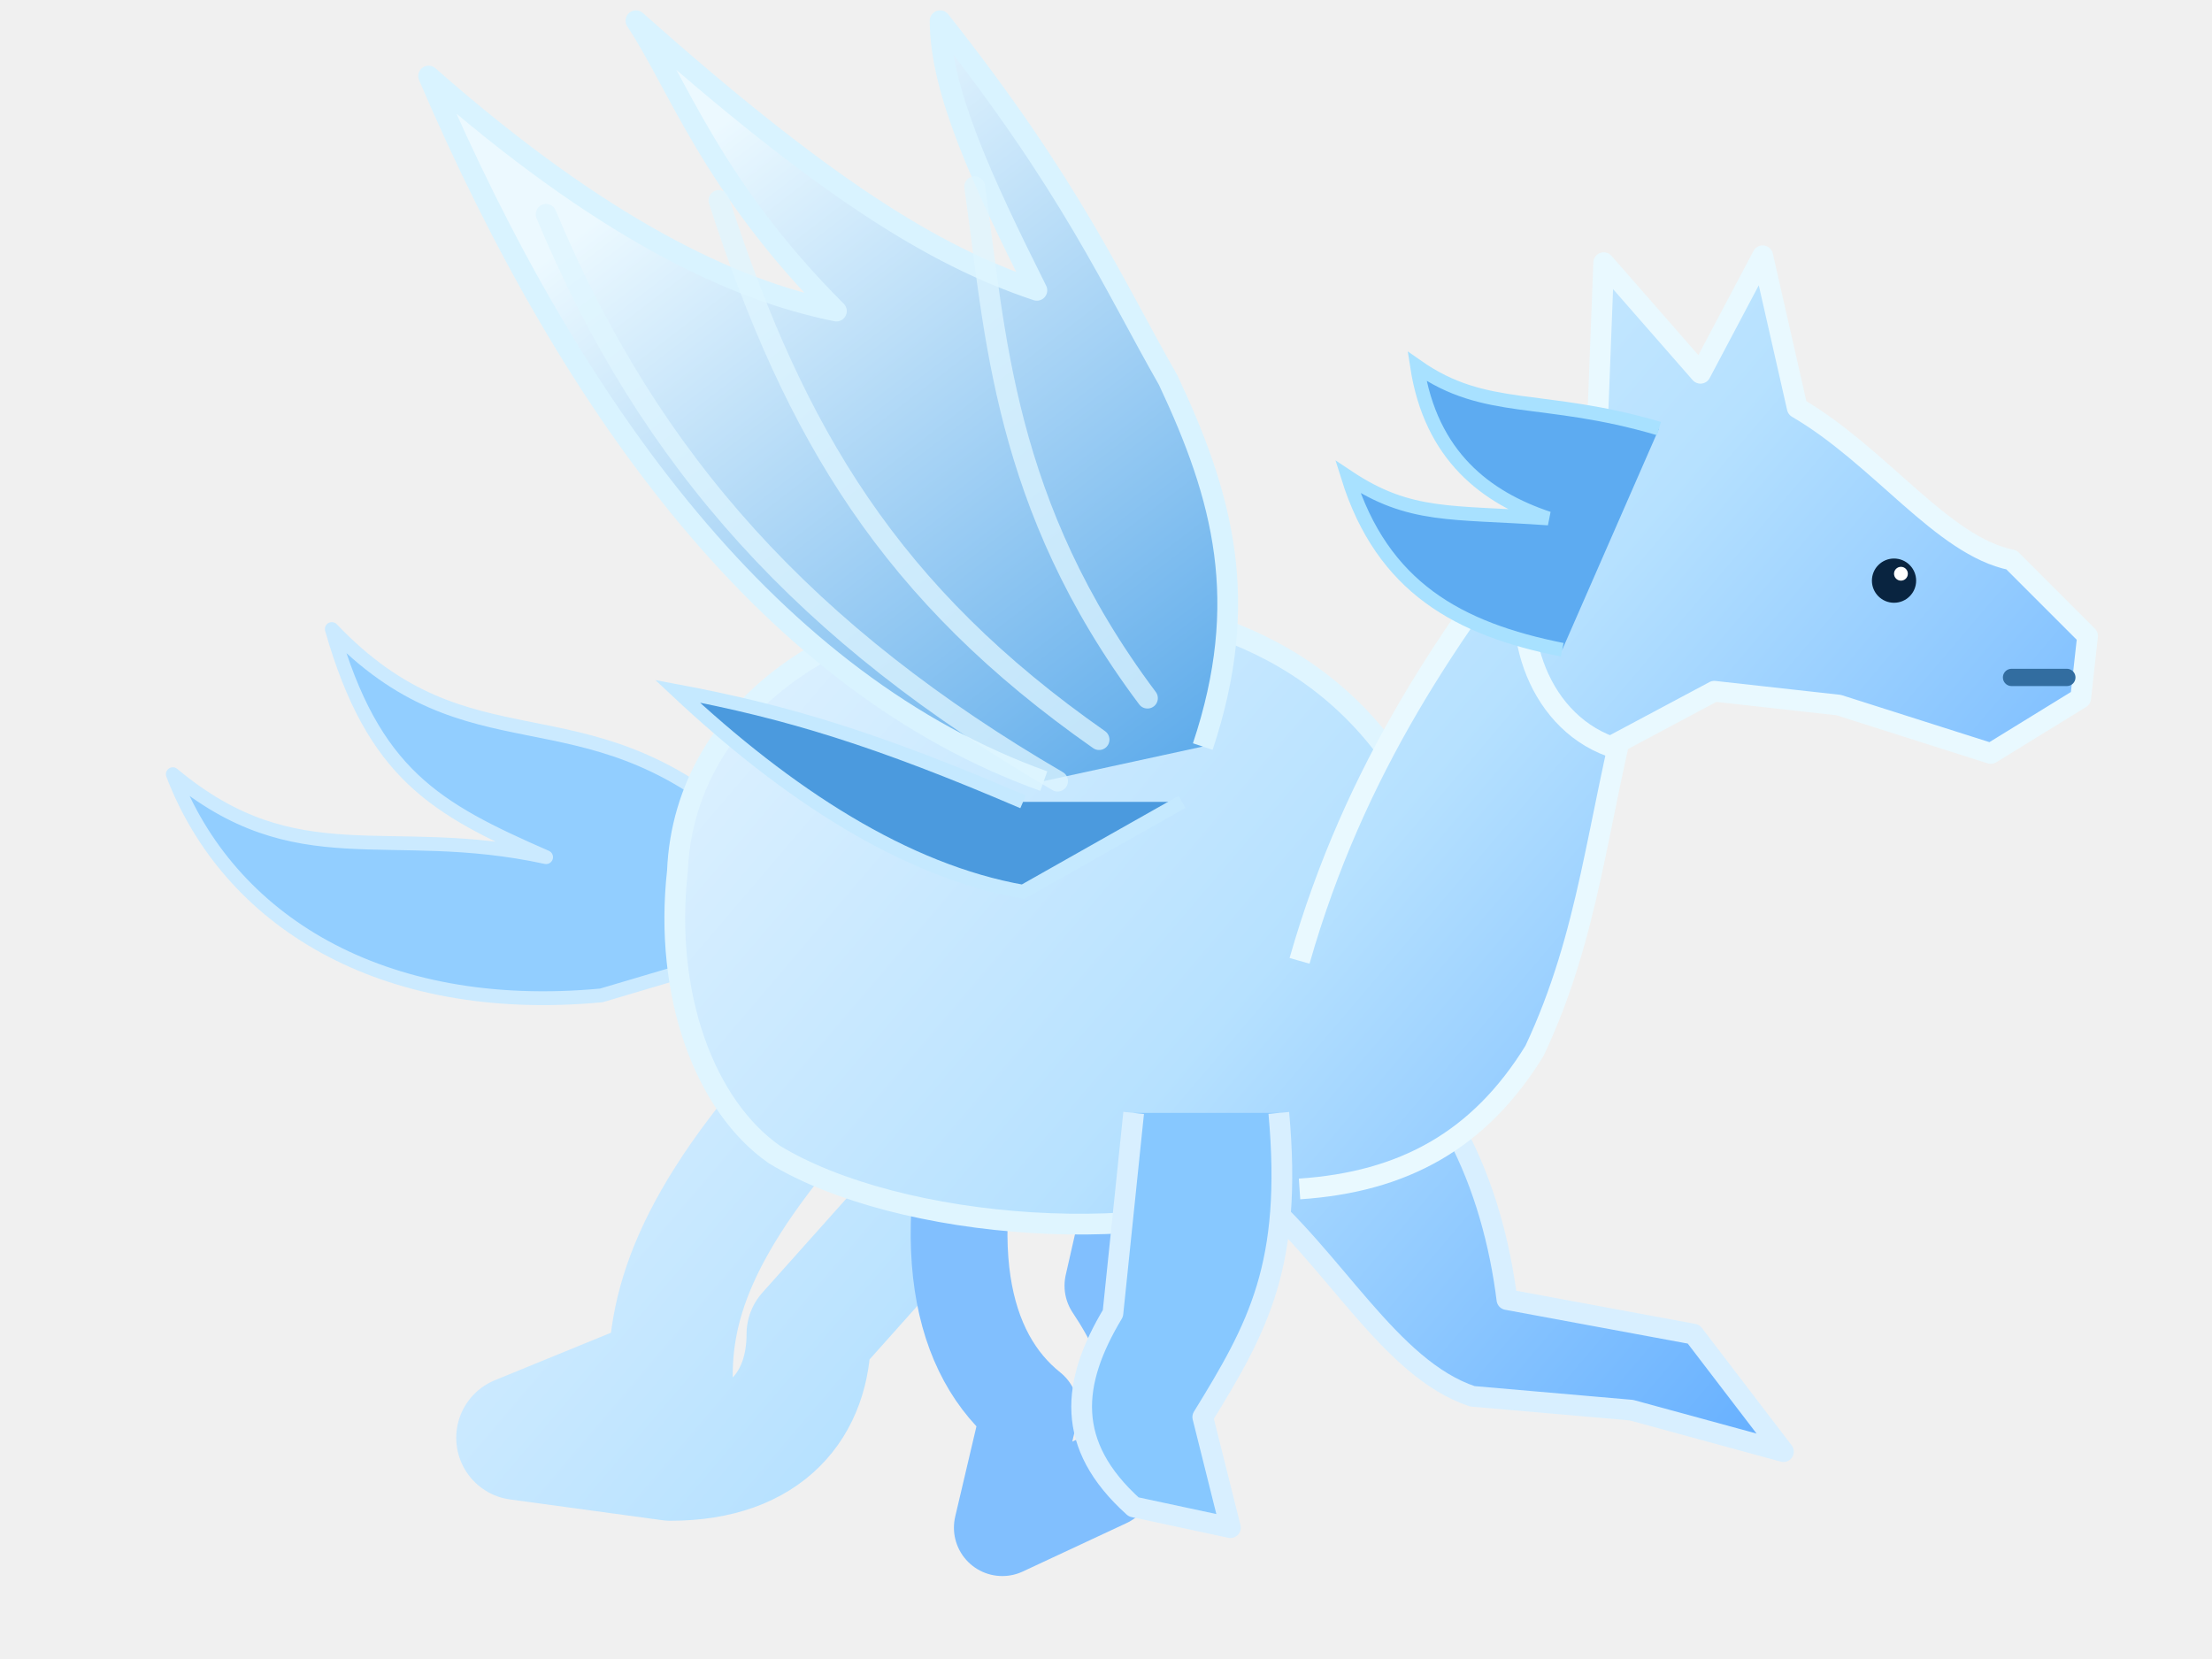
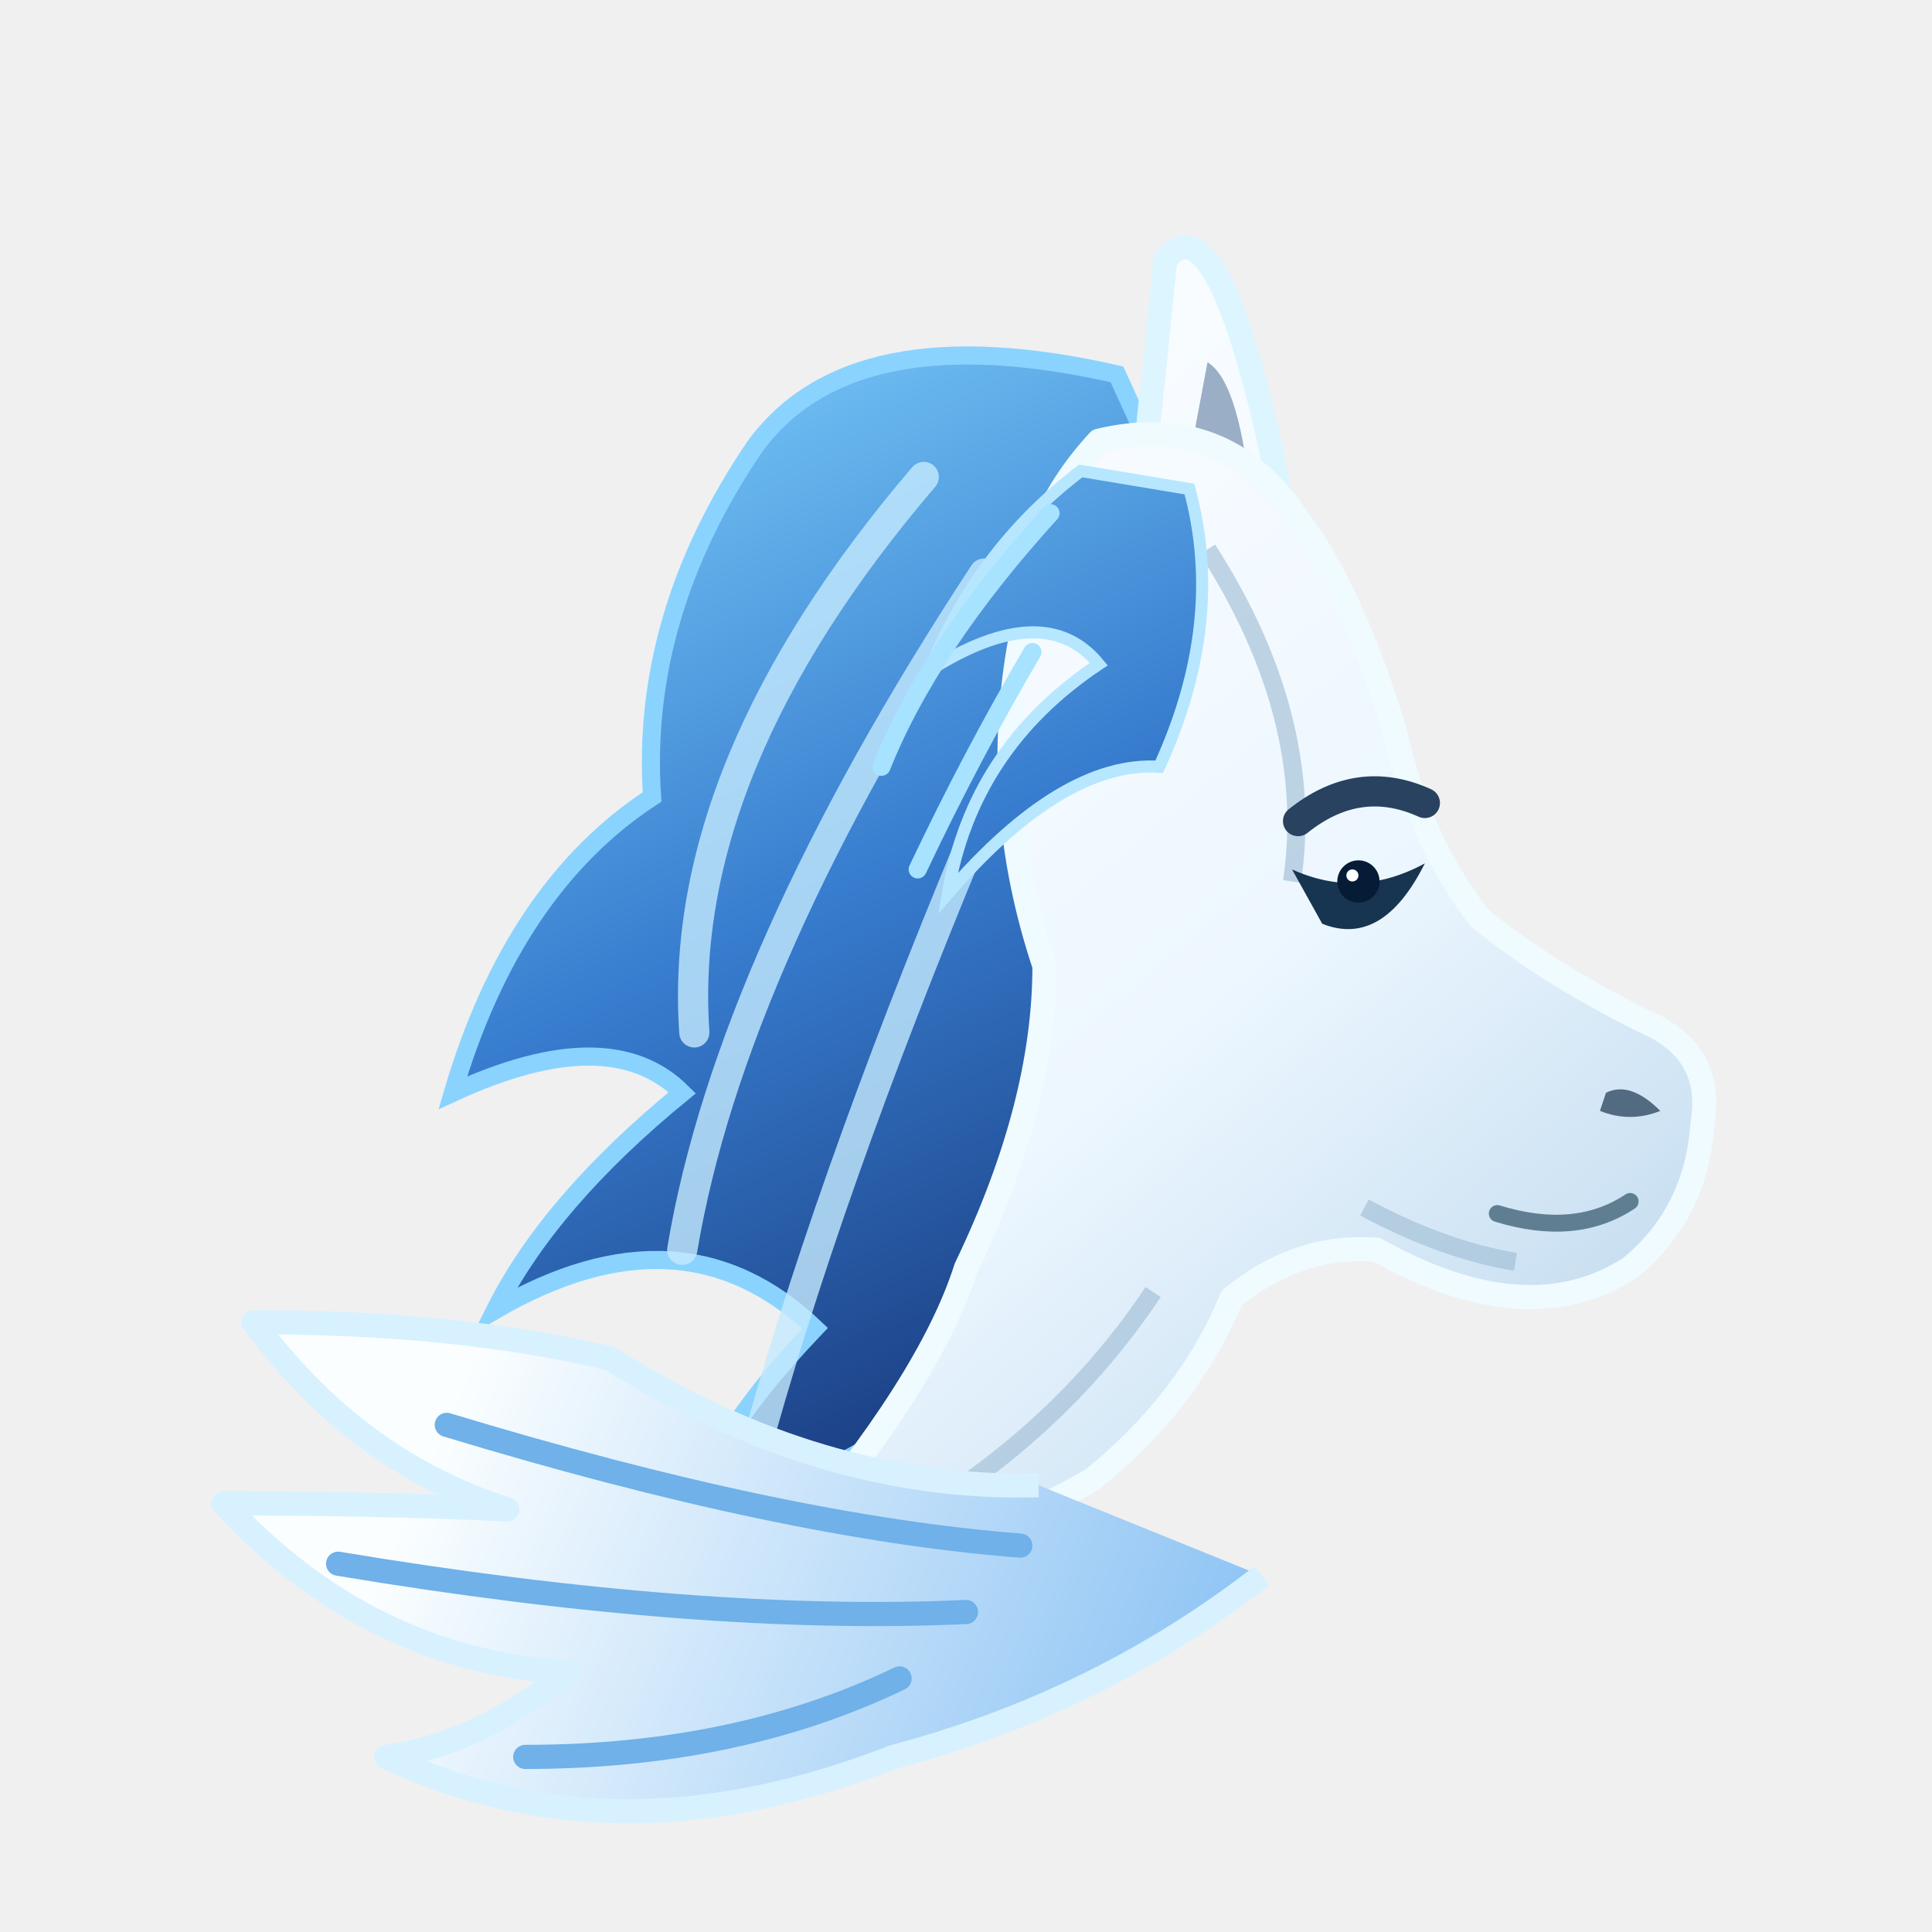
- <svg xmlns="http://www.w3.org/2000/svg" viewBox="0 0 320 240" fill="none" role="img" aria-labelledby="t">
+ <svg xmlns="http://www.w3.org/2000/svg" viewBox="0 0 320 320" role="img" aria-labelledby="title desc">
  <defs>
-     <linearGradient id="coat" x1="80" y1="46" x2="263" y2="202" gradientUnits="userSpaceOnUse">
-       <stop stop-color="#F4FAFF" />
-       <stop offset=".58" stop-color="#B6E1FF" />
-       <stop offset="1" stop-color="#65AFFF" />
+     <linearGradient id="face" x1="100" y1="60" x2="261" y2="251" gradientUnits="userSpaceOnUse">
+       <stop stop-color="#FFFFFF" />
+       <stop offset=".58" stop-color="#EDF7FF" />
+       <stop offset="1" stop-color="#BDD8ED" />
    </linearGradient>
-     <linearGradient id="feather" x1="86" y1="32" x2="169" y2="140" gradientUnits="userSpaceOnUse">
-       <stop stop-color="#ECF9FF" />
-       <stop offset="1" stop-color="#449DE7" />
+     <linearGradient id="mane" x1="86" y1="50" x2="183" y2="250" gradientUnits="userSpaceOnUse">
+       <stop stop-color="#83D6FF" />
+       <stop offset=".5" stop-color="#377CCE" />
+       <stop offset="1" stop-color="#142F70" />
+     </linearGradient>
+     <linearGradient id="wing" x1="73" y1="236" x2="245" y2="310" gradientUnits="userSpaceOnUse">
+       <stop stop-color="#FBFEFF" />
+       <stop offset="1" stop-color="#65AEF0" />
    </linearGradient>
  </defs>
-   <path d="M107 119C84 99 68 112 48 91c6 21 15 26 31 33-23-5-36 3-54-12 8 21 30 35 62 32l27-8" fill="#92CEFF" stroke="#CBEAFF" stroke-width="2" stroke-linejoin="round" />
-   <path d="M122 153c-20 21-25 34-25 46l-22 9 22 3c14 0 20-8 20-18l25-28" stroke="url(#coat)" stroke-width="18" stroke-linecap="round" stroke-linejoin="round" />
-   <path d="M143 153c-8 27-4 43 6 51l-4 17 15-7c11-8 7-19 1-28l5-22" stroke="#81BFFE" stroke-width="14" stroke-linecap="round" stroke-linejoin="round" />
-   <path d="M98 126c1-24 25-41 57-39 25 1 44 12 53 35 7 18-2 40-20 49-20 10-58 7-76-4-10-7-16-23-14-41Z" fill="url(#coat)" stroke="#DFF5FF" stroke-width="3" />
-   <path d="M193 146c16 8 23 26 25 42l27 5 13 17-22-6-23-2c-12-4-20-20-32-30" fill="url(#coat)" stroke="#D8EFFF" stroke-width="3" stroke-linejoin="round" />
-   <path d="M185 161c2 22-3 31-11 44l4 16-14-3c-10-9-9-18-3-28l3-29" fill="#87C8FF" stroke="#D8EFFF" stroke-width="3" stroke-linejoin="round" />
-   <path d="M188 139c8-28 22-48 37-67 4-8 12-16 22-19l14 18c-15 6-19 13-25 29-5 19-6 35-14 52-8 13-19 19-34 20" fill="url(#coat)" stroke="#E9F9FF" stroke-width="3" stroke-linejoin="round" />
-   <path d="M231 64 232 38 246 54 255 37l5 22c12 7 21 20 31 22l11 11-1 9-13 8-22-7-18-2-15 8c-11-4-15-18-11-28Z" fill="url(#coat)" stroke="#E9F9FF" stroke-width="3" stroke-linejoin="round" />
-   <path d="M240 62c-17-5-25-2-35-9 2 13 10 19 19 22-14-1-20 0-29-6 5 16 16 22 31 25" fill="#5DABF1" stroke="#A8E1FF" stroke-width="2" />
-   <circle cx="274" cy="84" r="3.2" fill="#092440" />
-   <circle cx="275" cy="83" r="1" fill="#fff" />
-   <path d="M291 98 299 98" stroke="#326DA0" stroke-width="2.5" stroke-linecap="round" />
-   <path d="M151 113C112 99 83 60 62 11c25 22 44 31 59 34C103 27 98 12 92 3c27 24 43 34 58 39-8-16-14-29-14-39 19 24 25 38 33 52 8 17 12 32 5 53" fill="url(#feather)" stroke="#D9F3FF" stroke-width="3" stroke-linejoin="round" />
-   <path d="M153 113C117 92 94 67 79 31M159 107C129 86 115 63 104 29M166 101C145 73 144 48 141 27" stroke="#DFF5FF" stroke-opacity=".75" stroke-width="3" stroke-linecap="round" />
-   <path d="M148 116c-21-9-34-13-50-16 16 15 33 26 50 29l23-13" fill="#4B9ADE" stroke="#C5E9FF" stroke-width="2" />
+   <path d="M185 62 Q141 52 125 74 Q106 102 108 132 Q85 147 75 181 Q101 169 113 181 Q91 199 82 217 Q113 199 135 220 Q115 241 114 255 Q156 235 168 223 L222 143 Z" fill="url(#mane)" stroke="#8AD3FF" stroke-width="3" />
+   <path d="M153 79 Q112 127 115 171 M163 95 Q121 159 113 207 M164 132 Q139 191 126 237" fill="none" stroke="#C4EAFE" stroke-width="5" stroke-linecap="round" opacity=".8" />
+   <path d="M188 92 L193 43 Q201 33 210 72 L216 101 Z" fill="url(#face)" stroke="#DDF5FF" stroke-width="4" stroke-linejoin="round" />
+   <path d="M197 76 L200 60 Q205 63 207 81Z" fill="#9AAFC5" />
+   <path d="M182 73 Q203 68 215 86 Q224 98 231 121 Q235 139 245 152 Q256 161 272 169 Q284 174 282 186 Q281 201 270 210 Q253 221 228 207 Q215 206 204 215 Q197 232 181 245 Q157 259 130 257 Q154 229 160 210 Q173 183 173 160 Q164 133 169 106 Q169 87 182 73Z" fill="url(#face)" stroke="#EFFBFF" stroke-width="4" stroke-linejoin="round" />
+   <path d="M200 91 Q218 119 214 146 M226 200 Q239 207 251 209 M191 214 Q179 232 161 245" fill="none" stroke="#A1BED6" stroke-width="3" opacity=".65" />
+   <path d="M179 78 Q162 91 154 111 Q173 99 182 110 Q161 124 157 148 Q176 126 192 127 Q203 103 197 81Z" fill="url(#mane)" stroke="#B7E7FF" stroke-width="2" />
+   <path d="M174 85 Q154 107 146 127 M171 108 Q161 125 152 144" fill="none" stroke="#A7E2FF" stroke-width="3" stroke-linecap="round" />
+   <path d="M215 136 Q225 128 236 133" fill="none" stroke="#284260" stroke-width="5" stroke-linecap="round" />
+   <path d="M214 144 Q225 149 236 143 Q229 157 219 153 Z" fill="#173450" />
+   <circle cx="225" cy="146" r="3.5" fill="#061B36" />
+   <circle cx="224" cy="145" r="1" fill="white" />
+   <path d="M266 181 Q270 179 275 184 Q270 186 265 184Z" fill="#526B80" />
+   <path d="M248 201 Q261 205 270 199" fill="none" stroke="#607E91" stroke-width="2.8" stroke-linecap="round" />
+   <path d="M172 246 Q136 247 101 225 Q76 219 42 219 Q59 242 84 250 Q63 249 37 249 Q61 275 94 277 Q79 289 64 291 Q102 309 148 291 Q182 282 209 261" fill="url(#wing)" stroke="#D7F1FF" stroke-width="4" stroke-linejoin="round" />
+   <path d="M169 256 Q130 253 74 236 M160 267 Q116 269 56 259 M149 278 Q122 291 87 291" fill="none" stroke="#6FB1E8" stroke-width="4" stroke-linecap="round" />
</svg>
